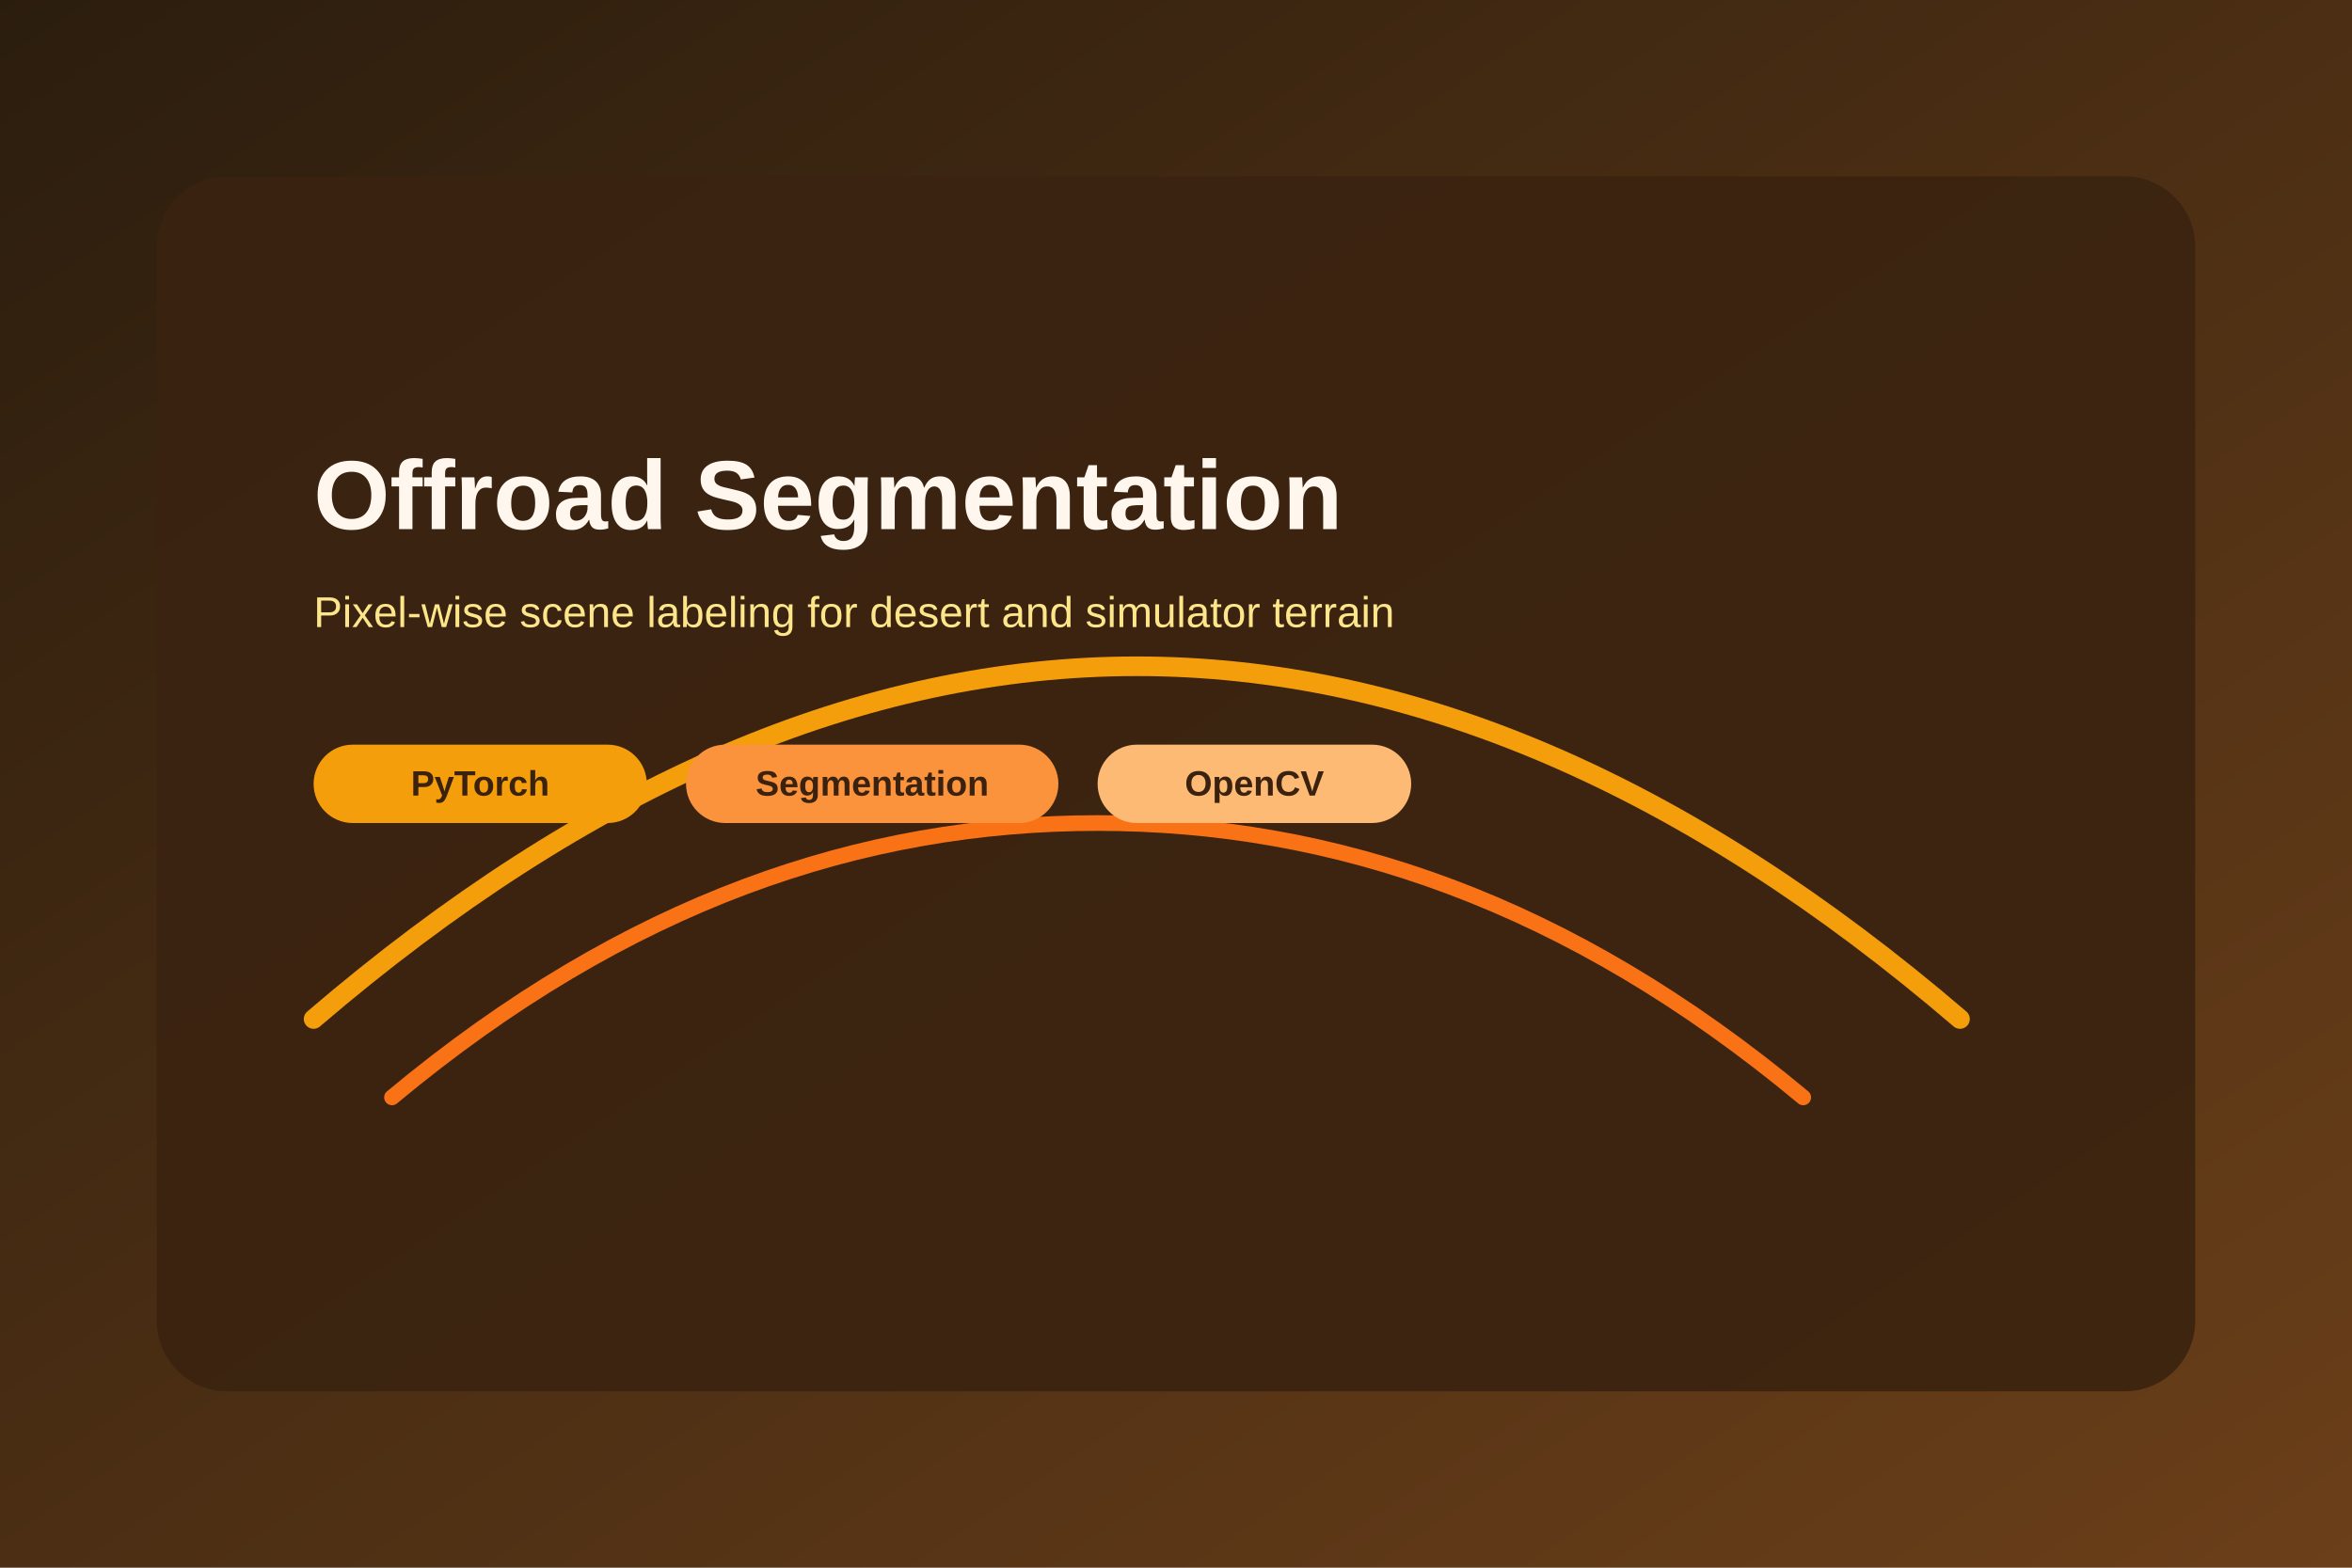
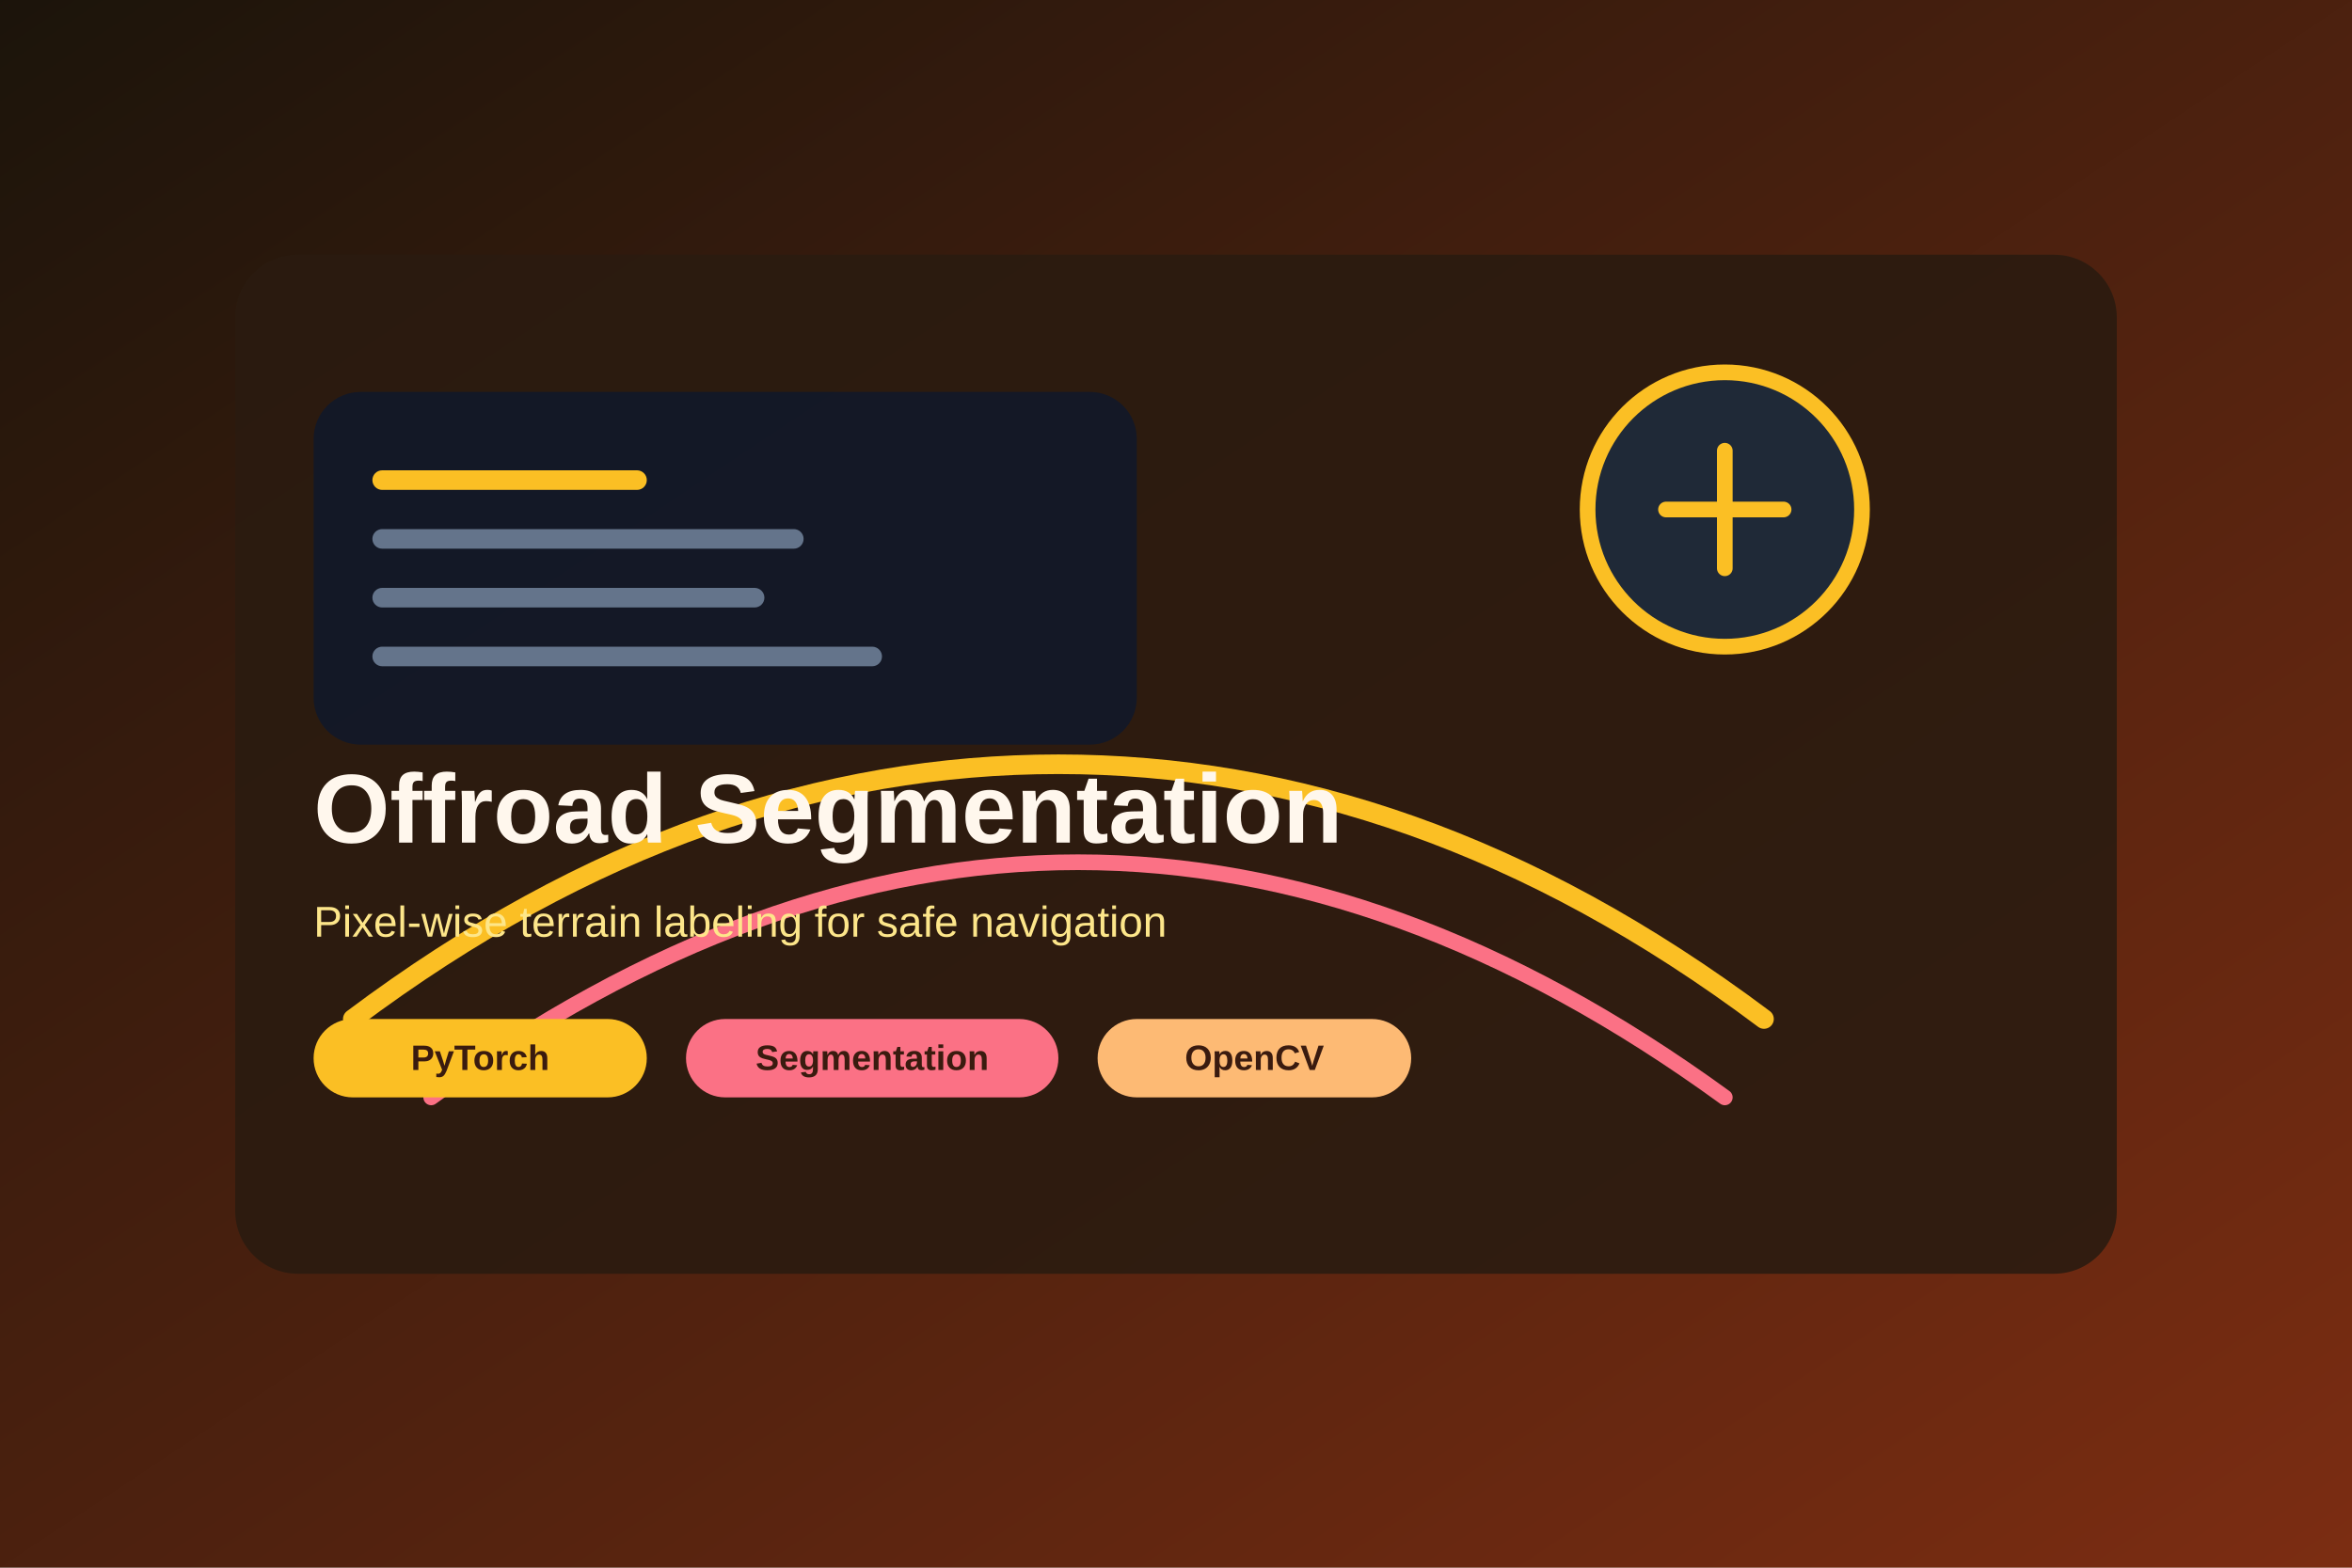
<svg xmlns="http://www.w3.org/2000/svg" width="1200" height="800" viewBox="0 0 1200 800" role="img" aria-label="Offroad segmentation project thumbnail">
  <defs>
    <linearGradient id="bg-os" x1="0" y1="0" x2="1" y2="1">
-       <stop offset="0%" stop-color="#2b1d0e" />
-       <stop offset="100%" stop-color="#6b3f19" />
+       <stop offset="0%" stop-color="#1b140b" />
+       <stop offset="100%" stop-color="#7c2d12" />
    </linearGradient>
    <linearGradient id="accent-os" x1="0" y1="0" x2="1" y2="0">
-       <stop offset="0%" stop-color="#f59e0b" />
-       <stop offset="100%" stop-color="#f97316" />
+       <stop offset="0%" stop-color="#fbbf24" />
+       <stop offset="100%" stop-color="#fb7185" />
    </linearGradient>
  </defs>
  <rect width="1200" height="800" fill="url(#bg-os)" />
-   <rect x="80" y="90" width="1040" height="620" rx="36" fill="#3a220f" opacity="0.9" />
-   <path d="M160 520c140-120 280-180 420-180s280 60 420 180" fill="none" stroke="#f59e0b" stroke-width="10" stroke-linecap="round" />
-   <path d="M200 560c120-100 240-140 360-140s240 40 360 140" fill="none" stroke="#f97316" stroke-width="8" stroke-linecap="round" />
-   <text x="160" y="270" fill="#fff7ed" font-size="50" font-weight="700" font-family="Space Grotesk, Poppins, Arial, sans-serif">Offroad Segmentation</text>
-   <text x="160" y="320" fill="#fde68a" font-size="22" font-family="Space Grotesk, Poppins, Arial, sans-serif">Pixel-wise scene labeling for desert and simulator terrain</text>
-   <g transform="translate(160 380)">
-     <rect width="170" height="40" rx="20" fill="#f59e0b" />
-     <text x="85" y="26" text-anchor="middle" fill="#3a220f" font-size="18" font-weight="600" font-family="Space Grotesk, Poppins, Arial, sans-serif">PyTorch</text>
+   <rect x="120" y="130" width="960" height="520" rx="32" fill="#2a1b0f" opacity="0.9" />
+   <path d="M180 520c120-90 240-130 360-130s240 40 360 130" fill="none" stroke="#fbbf24" stroke-width="10" stroke-linecap="round" />
+   <path d="M220 560c110-80 220-120 330-120s220 40 330 120" fill="none" stroke="#fb7185" stroke-width="8" stroke-linecap="round" />
+   <g transform="translate(160 200)">
+     <rect width="420" height="180" rx="24" fill="#0f172a" opacity="0.85" />
+     <rect x="30" y="40" width="140" height="10" rx="5" fill="#fbbf24" />
+     <rect x="30" y="70" width="220" height="10" rx="5" fill="#64748b" />
+     <rect x="30" y="100" width="200" height="10" rx="5" fill="#64748b" />
+     <rect x="30" y="130" width="260" height="10" rx="5" fill="#64748b" />
  </g>
-   <g transform="translate(350 380)">
-     <rect width="190" height="40" rx="20" fill="#fb923c" />
-     <text x="95" y="26" text-anchor="middle" fill="#3a220f" font-size="18" font-weight="600" font-family="Space Grotesk, Poppins, Arial, sans-serif">Segmentation</text>
+   <circle cx="880" cy="260" r="70" fill="#1f2937" stroke="#fbbf24" stroke-width="8" />
+   <path d="M850 260h60" stroke="#fbbf24" stroke-width="8" stroke-linecap="round" />
+   <path d="M880 230v60" stroke="#fbbf24" stroke-width="8" stroke-linecap="round" />
+   <text x="160" y="430" fill="#fff7ed" font-size="50" font-weight="700" font-family="Space Grotesk, Poppins, Arial, sans-serif">Offroad Segmentation</text>
+   <text x="160" y="478" fill="#fde68a" font-size="22" font-family="Space Grotesk, Poppins, Arial, sans-serif">Pixel-wise terrain labeling for safe navigation</text>
+   <g transform="translate(160 520)">
+     <rect width="170" height="40" rx="20" fill="#fbbf24" />
+     <text x="85" y="26" text-anchor="middle" fill="#3a1b0f" font-size="18" font-weight="600" font-family="Space Grotesk, Poppins, Arial, sans-serif">PyTorch</text>
  </g>
-   <g transform="translate(560 380)">
+   <g transform="translate(350 520)">
+     <rect width="190" height="40" rx="20" fill="#fb7185" />
+     <text x="95" y="26" text-anchor="middle" fill="#3a1b0f" font-size="18" font-weight="600" font-family="Space Grotesk, Poppins, Arial, sans-serif">Segmentation</text>
+   </g>
+   <g transform="translate(560 520)">
    <rect width="160" height="40" rx="20" fill="#fdba74" />
-     <text x="80" y="26" text-anchor="middle" fill="#3a220f" font-size="18" font-weight="600" font-family="Space Grotesk, Poppins, Arial, sans-serif">OpenCV</text>
+     <text x="80" y="26" text-anchor="middle" fill="#3a1b0f" font-size="18" font-weight="600" font-family="Space Grotesk, Poppins, Arial, sans-serif">OpenCV</text>
  </g>
</svg>
